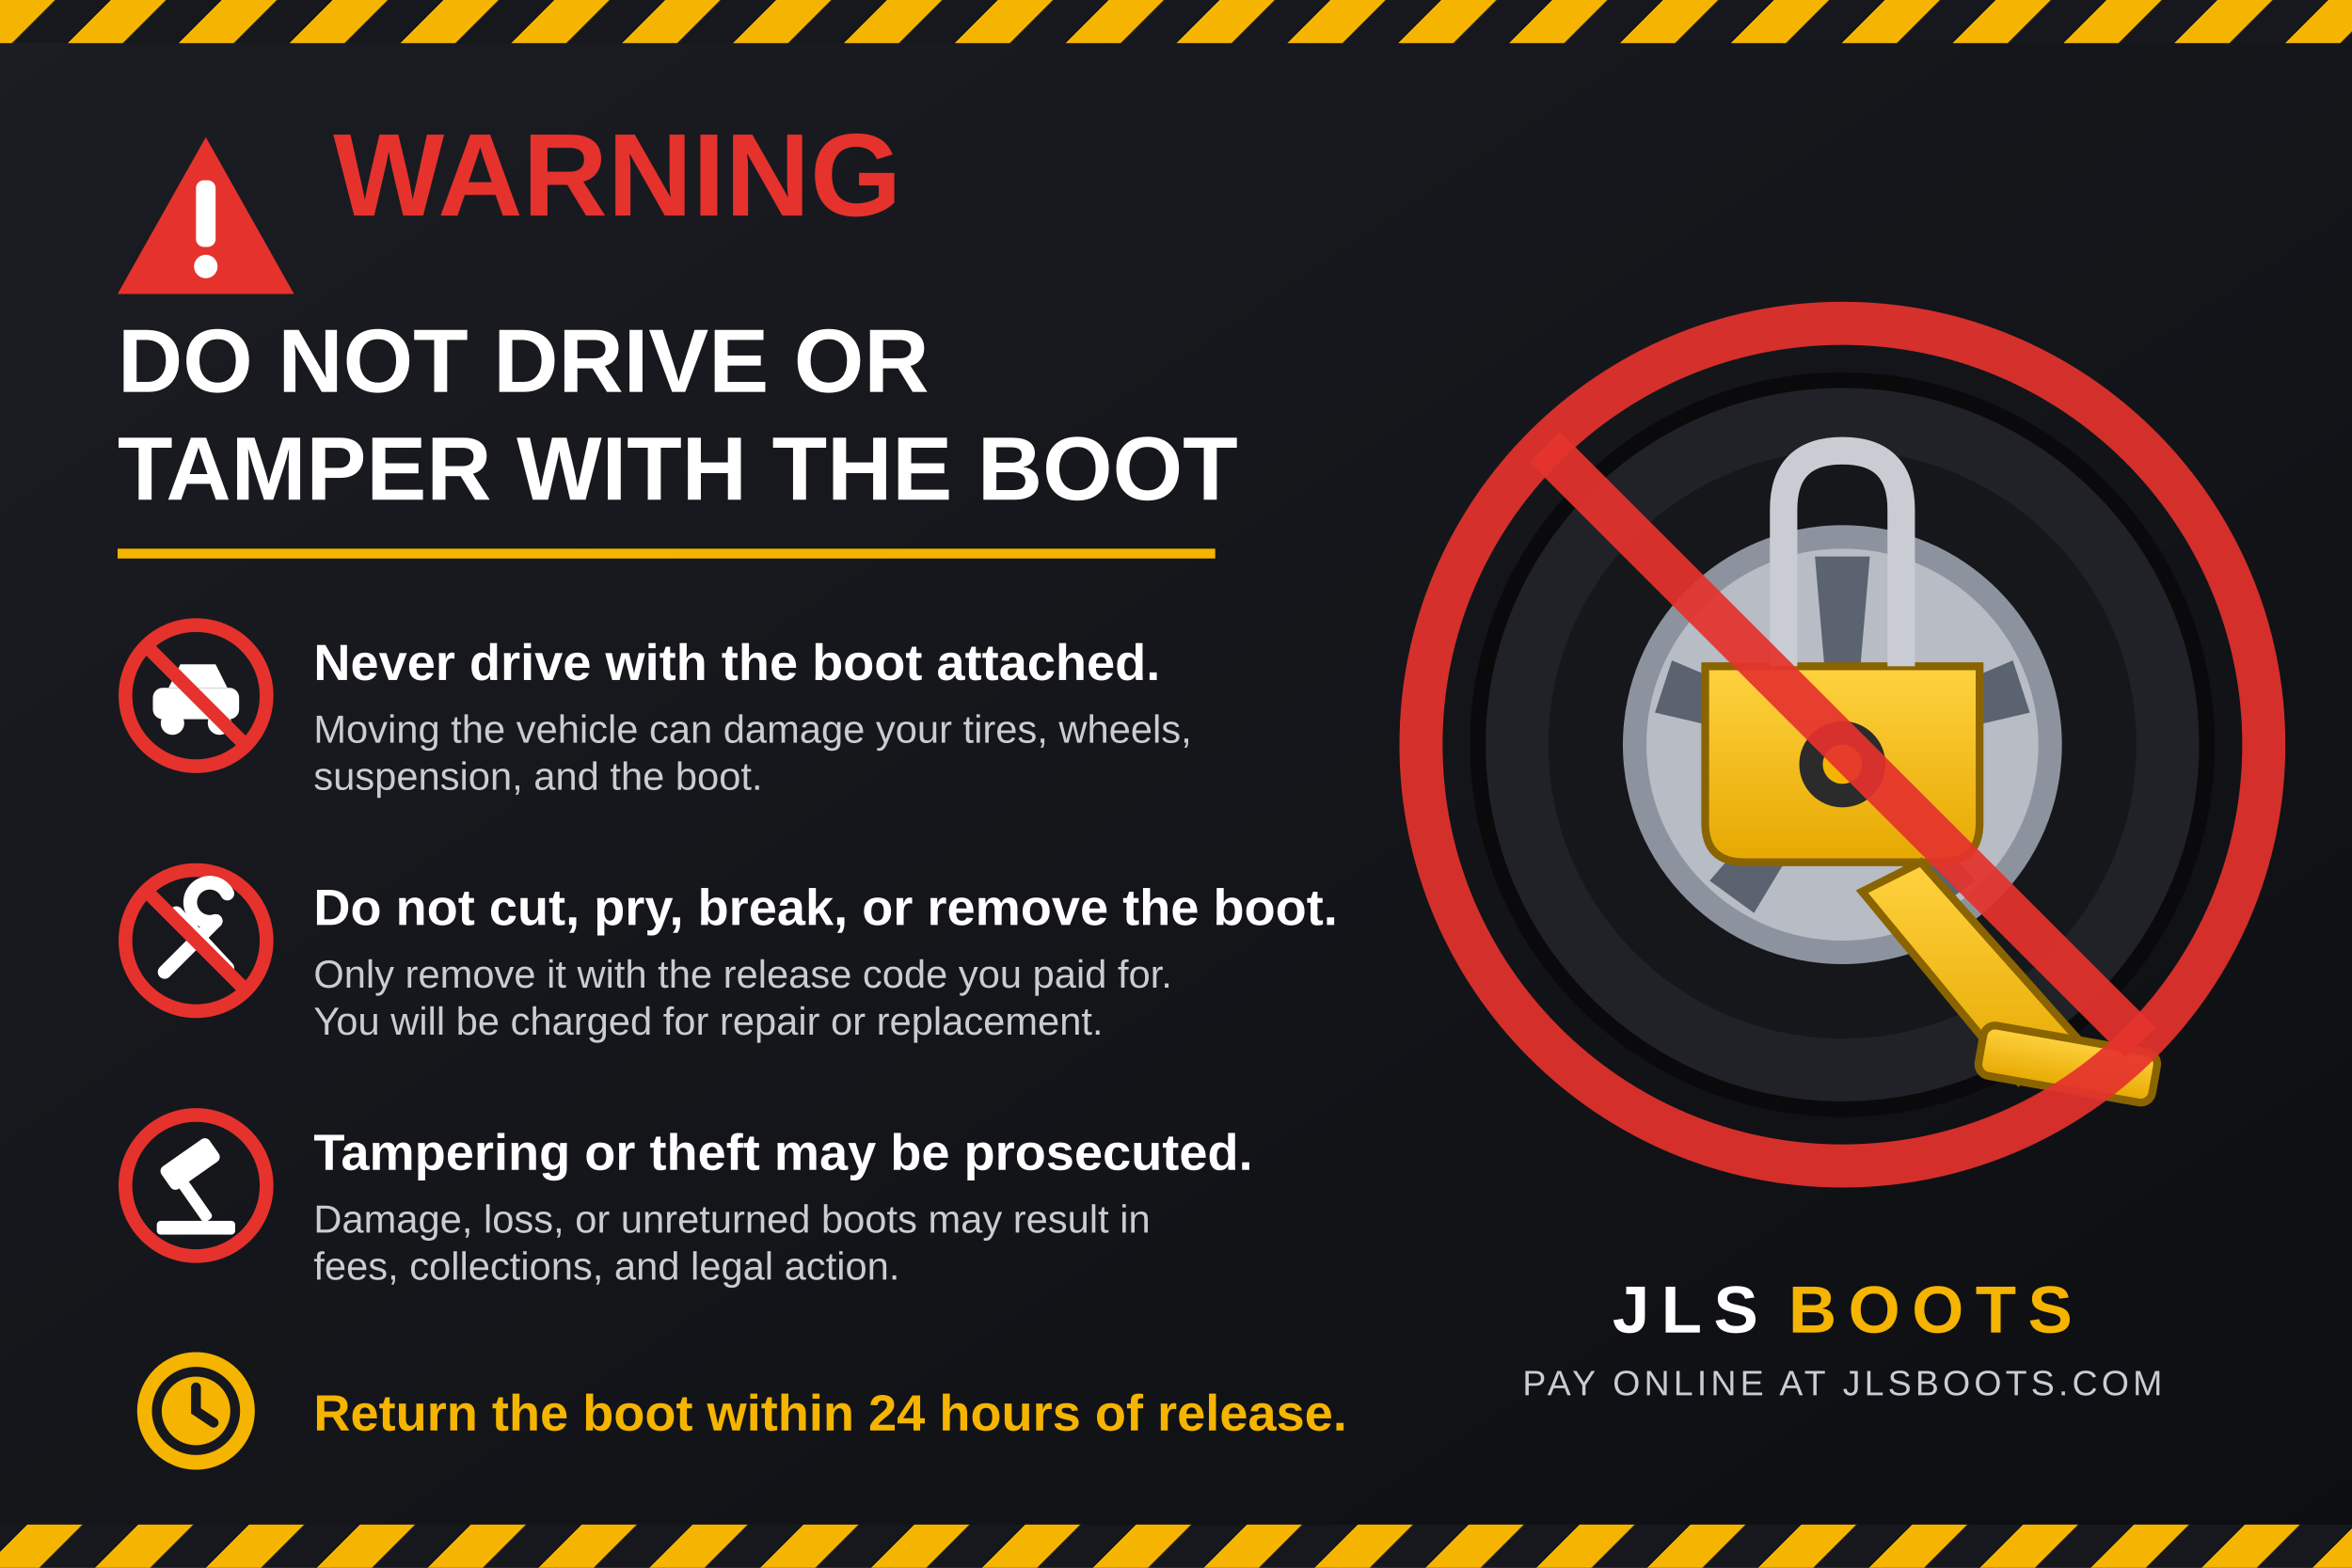
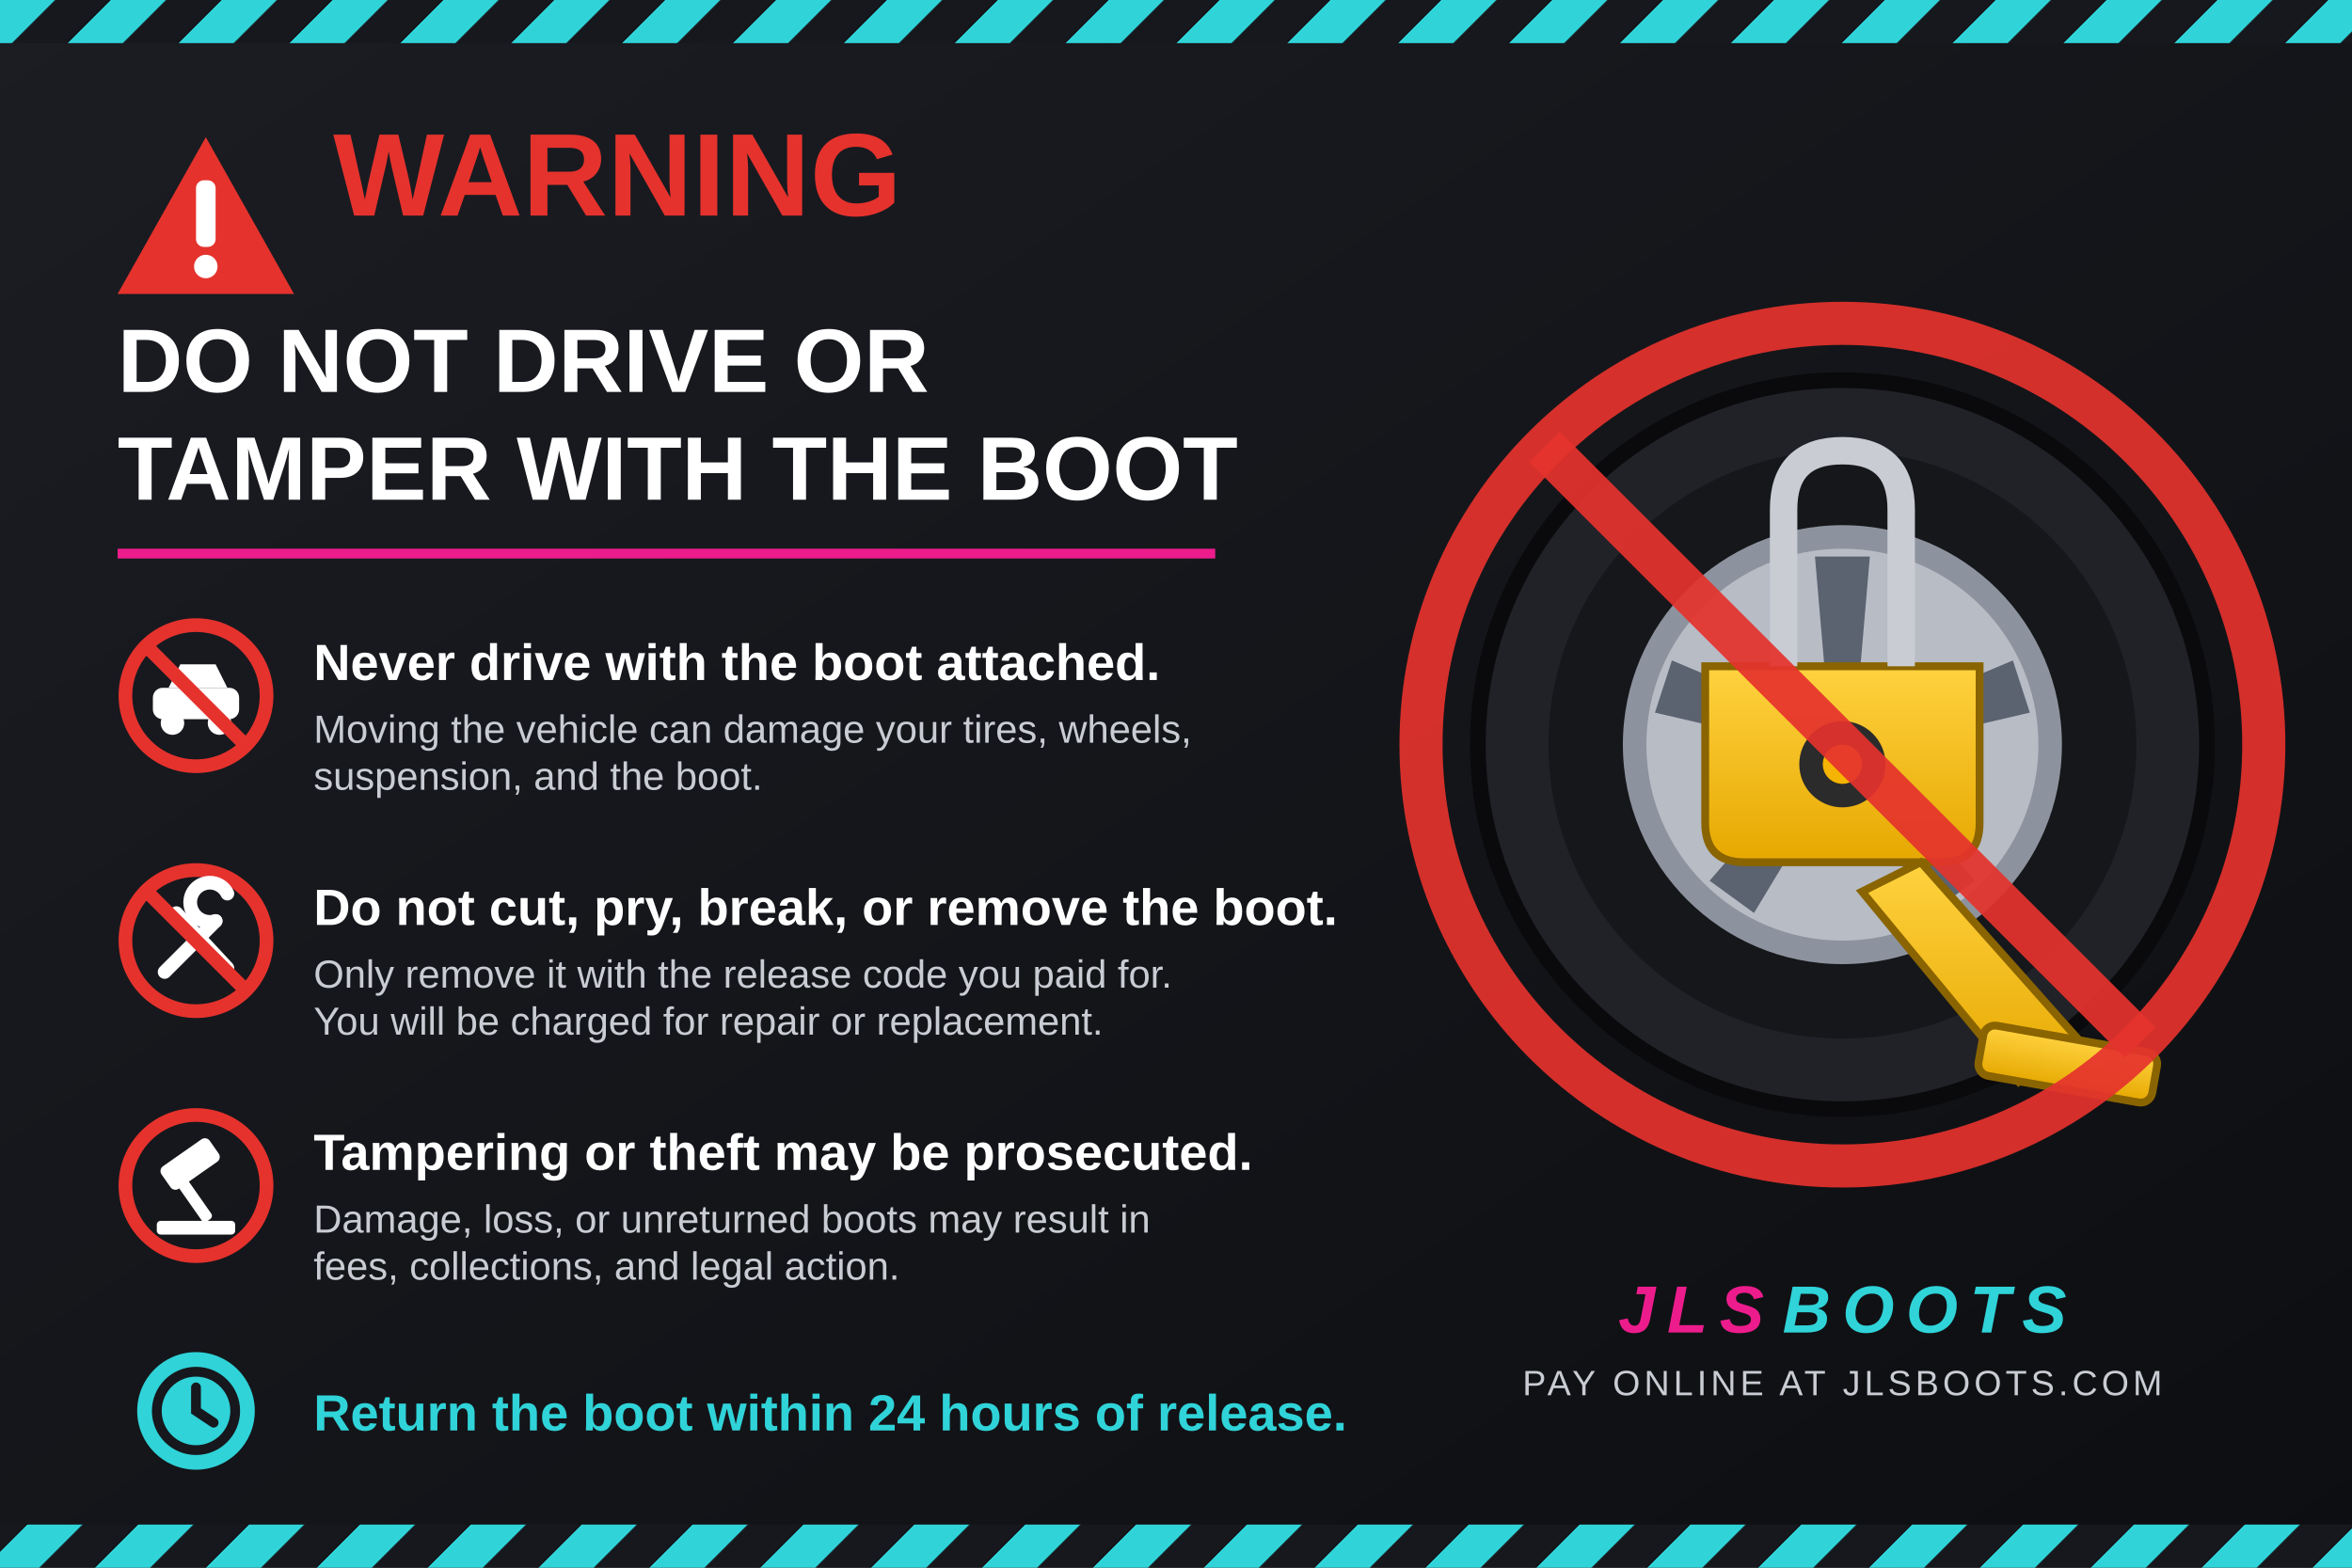
<svg xmlns="http://www.w3.org/2000/svg" viewBox="0 0 1200 800" role="img" aria-labelledby="t d">
  <defs>
    <linearGradient id="bg" x1="0" y1="0" x2="1" y2="1">
      <stop offset="0" stop-color="#1b1d23" />
      <stop offset="1" stop-color="#0d0e11" />
    </linearGradient>
    <linearGradient id="yel" x1="0" y1="0" x2="0" y2="1">
      <stop offset="0" stop-color="#ffd23f" />
      <stop offset="1" stop-color="#e6a800" />
    </linearGradient>
    <pattern id="stripes" width="40" height="40" patternUnits="userSpaceOnUse" patternTransform="rotate(45)">
-       <rect width="20" height="40" fill="#f5b400" />
+       <rect width="20" height="40" fill="#2fd3d8" />
      <rect x="20" width="20" height="40" fill="#16181d" />
    </pattern>
  </defs>
  <rect width="1200" height="800" fill="url(#bg)" />
  <rect width="1200" height="22" fill="url(#stripes)" />
  <rect y="778" width="1200" height="22" fill="url(#stripes)" />
  <g transform="translate(60 70)">
    <path d="M45 0 L90 80 H0 Z" fill="#e5322d" />
    <rect x="40" y="22" width="10" height="34" rx="4" fill="#fff" />
    <circle cx="45" cy="66" r="6" fill="#fff" />
  </g>
  <text x="170" y="110" font-family="Arial Black, Arial, Helvetica, sans-serif" font-weight="900" font-size="60" fill="#e5322d">WARNING</text>
  <text x="60" y="200" font-family="Arial Black, Arial, Helvetica, sans-serif" font-weight="900" font-size="46" fill="#fff">DO NOT DRIVE OR</text>
  <text x="60" y="255" font-family="Arial Black, Arial, Helvetica, sans-serif" font-weight="900" font-size="46" fill="#fff">TAMPER WITH THE BOOT</text>
-   <rect x="60" y="280" width="560" height="5" fill="#f5b400" />
+   <rect x="60" y="280" width="560" height="5" fill="#ec1c8c" />
  <g transform="translate(60 315)">
    <circle cx="40" cy="40" r="36" fill="none" stroke="#e5322d" stroke-width="7" />
    <g fill="#fff">
      <rect x="18" y="36" width="44" height="16" rx="5" />
      <path d="M26 36 L32 24 H50 L56 36 Z" />
      <circle cx="28" cy="54" r="6" />
      <circle cx="52" cy="54" r="6" />
    </g>
    <line x1="15" y1="15" x2="65" y2="65" stroke="#e5322d" stroke-width="7" />
    <text x="100" y="32" font-family="Arial, Helvetica, sans-serif" font-weight="700" font-size="26" fill="#fff">Never drive with the boot attached.</text>
    <text x="100" y="64" font-family="Arial, Helvetica, sans-serif" font-size="20" fill="#c9ccd3">Moving the vehicle can damage your tires, wheels,</text>
    <text x="100" y="88" font-family="Arial, Helvetica, sans-serif" font-size="20" fill="#c9ccd3">suspension, and the boot.</text>
  </g>
  <g transform="translate(60 440)">
    <circle cx="40" cy="40" r="36" fill="none" stroke="#e5322d" stroke-width="7" />
    <g stroke="#fff" stroke-width="7" stroke-linecap="round" fill="none">
      <line x1="24" y1="56" x2="50" y2="30" />
      <path d="M50 30 a10 10 0 1 1 6 -14" />
      <line x1="30" y1="26" x2="56" y2="54" />
    </g>
    <line x1="15" y1="15" x2="65" y2="65" stroke="#e5322d" stroke-width="7" />
    <text x="100" y="32" font-family="Arial, Helvetica, sans-serif" font-weight="700" font-size="26" fill="#fff">Do not cut, pry, break, or remove the boot.</text>
    <text x="100" y="64" font-family="Arial, Helvetica, sans-serif" font-size="20" fill="#c9ccd3">Only remove it with the release code you paid for.</text>
    <text x="100" y="88" font-family="Arial, Helvetica, sans-serif" font-size="20" fill="#c9ccd3">You will be charged for repair or replacement.</text>
  </g>
  <g transform="translate(60 565)">
    <circle cx="40" cy="40" r="36" fill="none" stroke="#e5322d" stroke-width="7" />
    <g fill="#fff">
      <rect x="22" y="22" width="30" height="14" rx="3" transform="rotate(-35 37 29)" />
      <rect x="36" y="34" width="6" height="26" rx="2" transform="rotate(-35 39 47)" />
      <rect x="20" y="58" width="40" height="7" rx="2" />
    </g>
    <text x="100" y="32" font-family="Arial, Helvetica, sans-serif" font-weight="700" font-size="26" fill="#fff">Tampering or theft may be prosecuted.</text>
    <text x="100" y="64" font-family="Arial, Helvetica, sans-serif" font-size="20" fill="#c9ccd3">Damage, loss, or unreturned boots may result in</text>
    <text x="100" y="88" font-family="Arial, Helvetica, sans-serif" font-size="20" fill="#c9ccd3">fees, collections, and legal action.</text>
  </g>
  <g transform="translate(60 690)">
-     <circle cx="40" cy="30" r="30" fill="#f5b400" />
+     <circle cx="40" cy="30" r="30" fill="#2fd3d8" />
    <circle cx="40" cy="30" r="20" fill="none" stroke="#16181d" stroke-width="5" />
    <path d="M40 18 V30 L49 36" stroke="#16181d" stroke-width="5" fill="none" stroke-linecap="round" />
-     <text x="100" y="40" font-family="Arial, Helvetica, sans-serif" font-weight="700" font-size="26" fill="#f5b400">Return the boot within 24 hours of release.</text>
+     <text x="100" y="40" font-family="Arial, Helvetica, sans-serif" font-weight="700" font-size="26" fill="#2fd3d8">Return the boot within 24 hours of release.</text>
  </g>
  <g transform="translate(940 380)">
    <circle r="190" fill="#0a0a0c" />
    <circle r="182" fill="#202228" />
    <circle r="150" fill="#16171b" />
    <circle r="112" fill="#8d939e" />
    <circle r="100" fill="#b7bcc5" />
    <g fill="#5b6270">
      <path d="M-14 -96 H14 L8 -26 H-8 Z" />
      <path d="M-14 -96 H14 L8 -26 H-8 Z" transform="rotate(72)" />
      <path d="M-14 -96 H14 L8 -26 H-8 Z" transform="rotate(144)" />
      <path d="M-14 -96 H14 L8 -26 H-8 Z" transform="rotate(216)" />
      <path d="M-14 -96 H14 L8 -26 H-8 Z" transform="rotate(288)" />
    </g>
    <circle r="30" fill="#3a3e47" />
    <circle r="12" fill="#b7bcc5" />
    <g>
      <path d="M-70 -40 H70 V40 Q70 60 50 60 H-50 Q-70 60 -70 40 Z" fill="url(#yel)" stroke="#8a6400" stroke-width="4" />
      <circle cx="0" cy="10" r="22" fill="#2b2b2b" />
      <circle cx="0" cy="10" r="10" fill="#f5b400" />
      <path d="M-30 -40 V-120 Q-30 -150 0 -150 Q30 -150 30 -120 V-40" fill="none" stroke="#c9ccd3" stroke-width="14" />
      <path d="M40 60 L120 150 L90 172 L10 75 Z" fill="url(#yel)" stroke="#8a6400" stroke-width="4" />
      <rect x="70" y="150" width="90" height="26" rx="6" fill="url(#yel)" stroke="#8a6400" stroke-width="4" transform="rotate(10 115 163)" />
    </g>
    <circle r="215" fill="none" stroke="#e5322d" stroke-width="22" opacity=".92" />
    <line x1="-152" y1="-152" x2="152" y2="152" stroke="#e5322d" stroke-width="22" opacity=".92" />
  </g>
-   <text x="940" y="680" text-anchor="middle" font-family="Arial Black, Arial, Helvetica, sans-serif" font-weight="900" font-size="34" fill="#fff" letter-spacing="6">JLS <tspan fill="#f5b400">BOOTS</tspan>
+   <text x="940" y="680" text-anchor="middle" font-family="Arial Black, Arial, Helvetica, sans-serif" font-weight="900" font-size="34" font-style="italic" fill="#fff" letter-spacing="6">
+     <tspan fill="#ec1c8c">JLS</tspan>
+     <tspan fill="#2fd3d8">BOOTS</tspan>
  </text>
  <text x="940" y="712" text-anchor="middle" font-family="Arial, Helvetica, sans-serif" font-size="18" fill="#c9ccd3" letter-spacing="2">PAY ONLINE AT JLSBOOTS.COM</text>
</svg>
